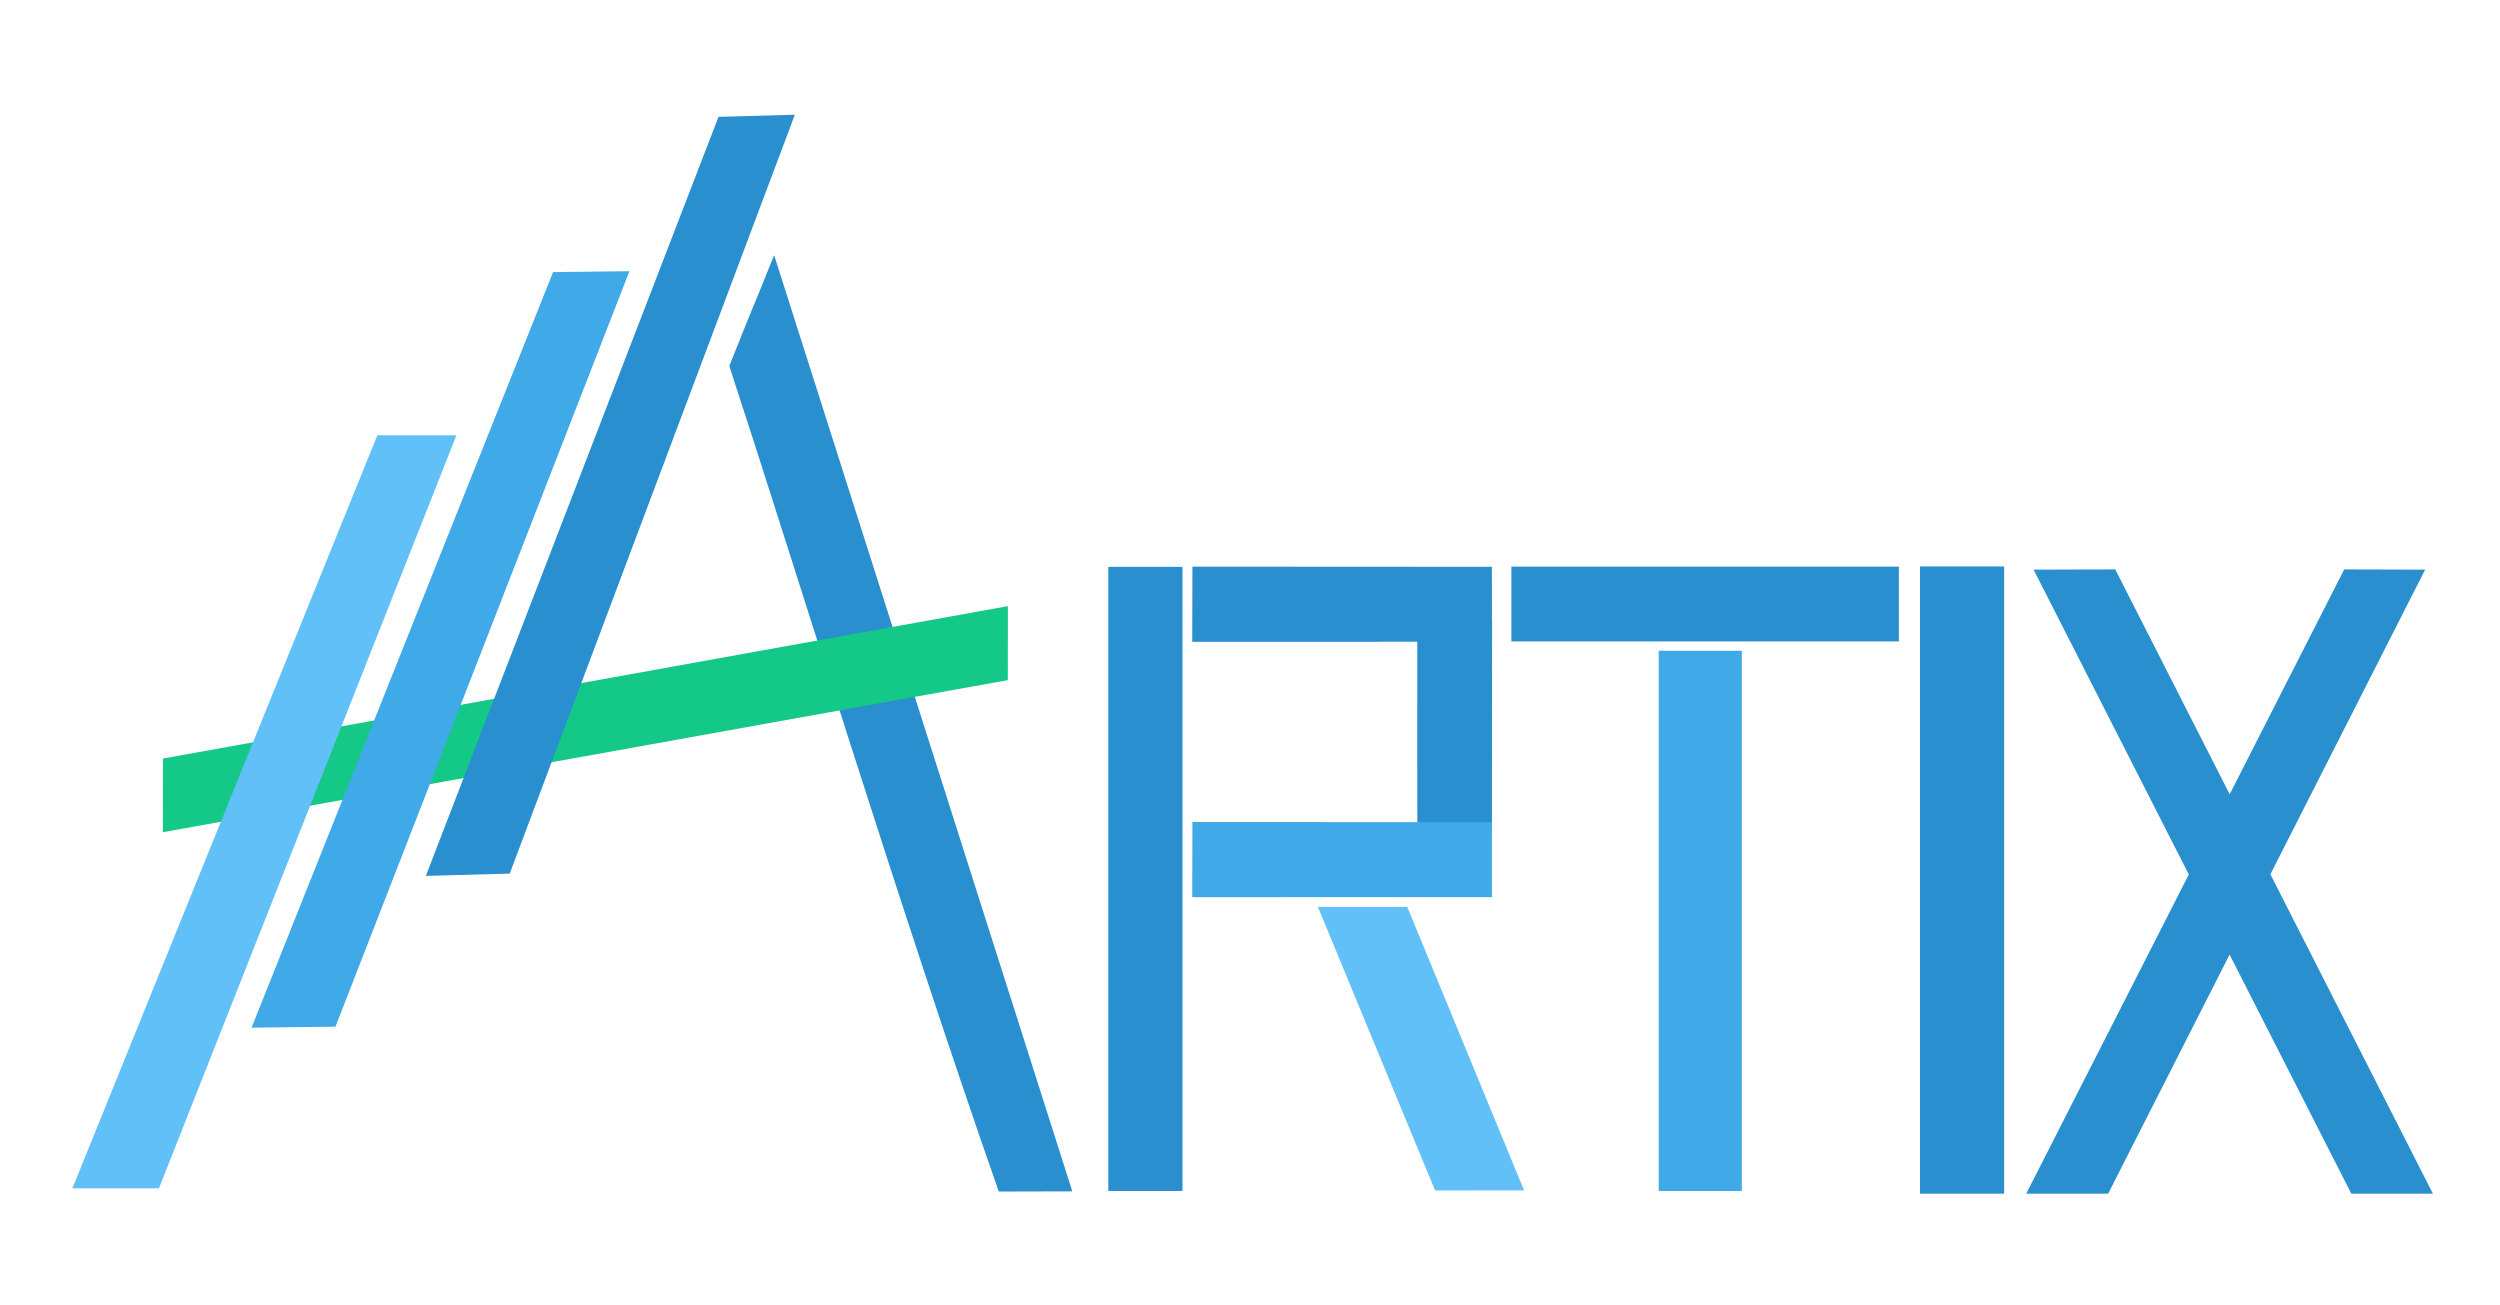
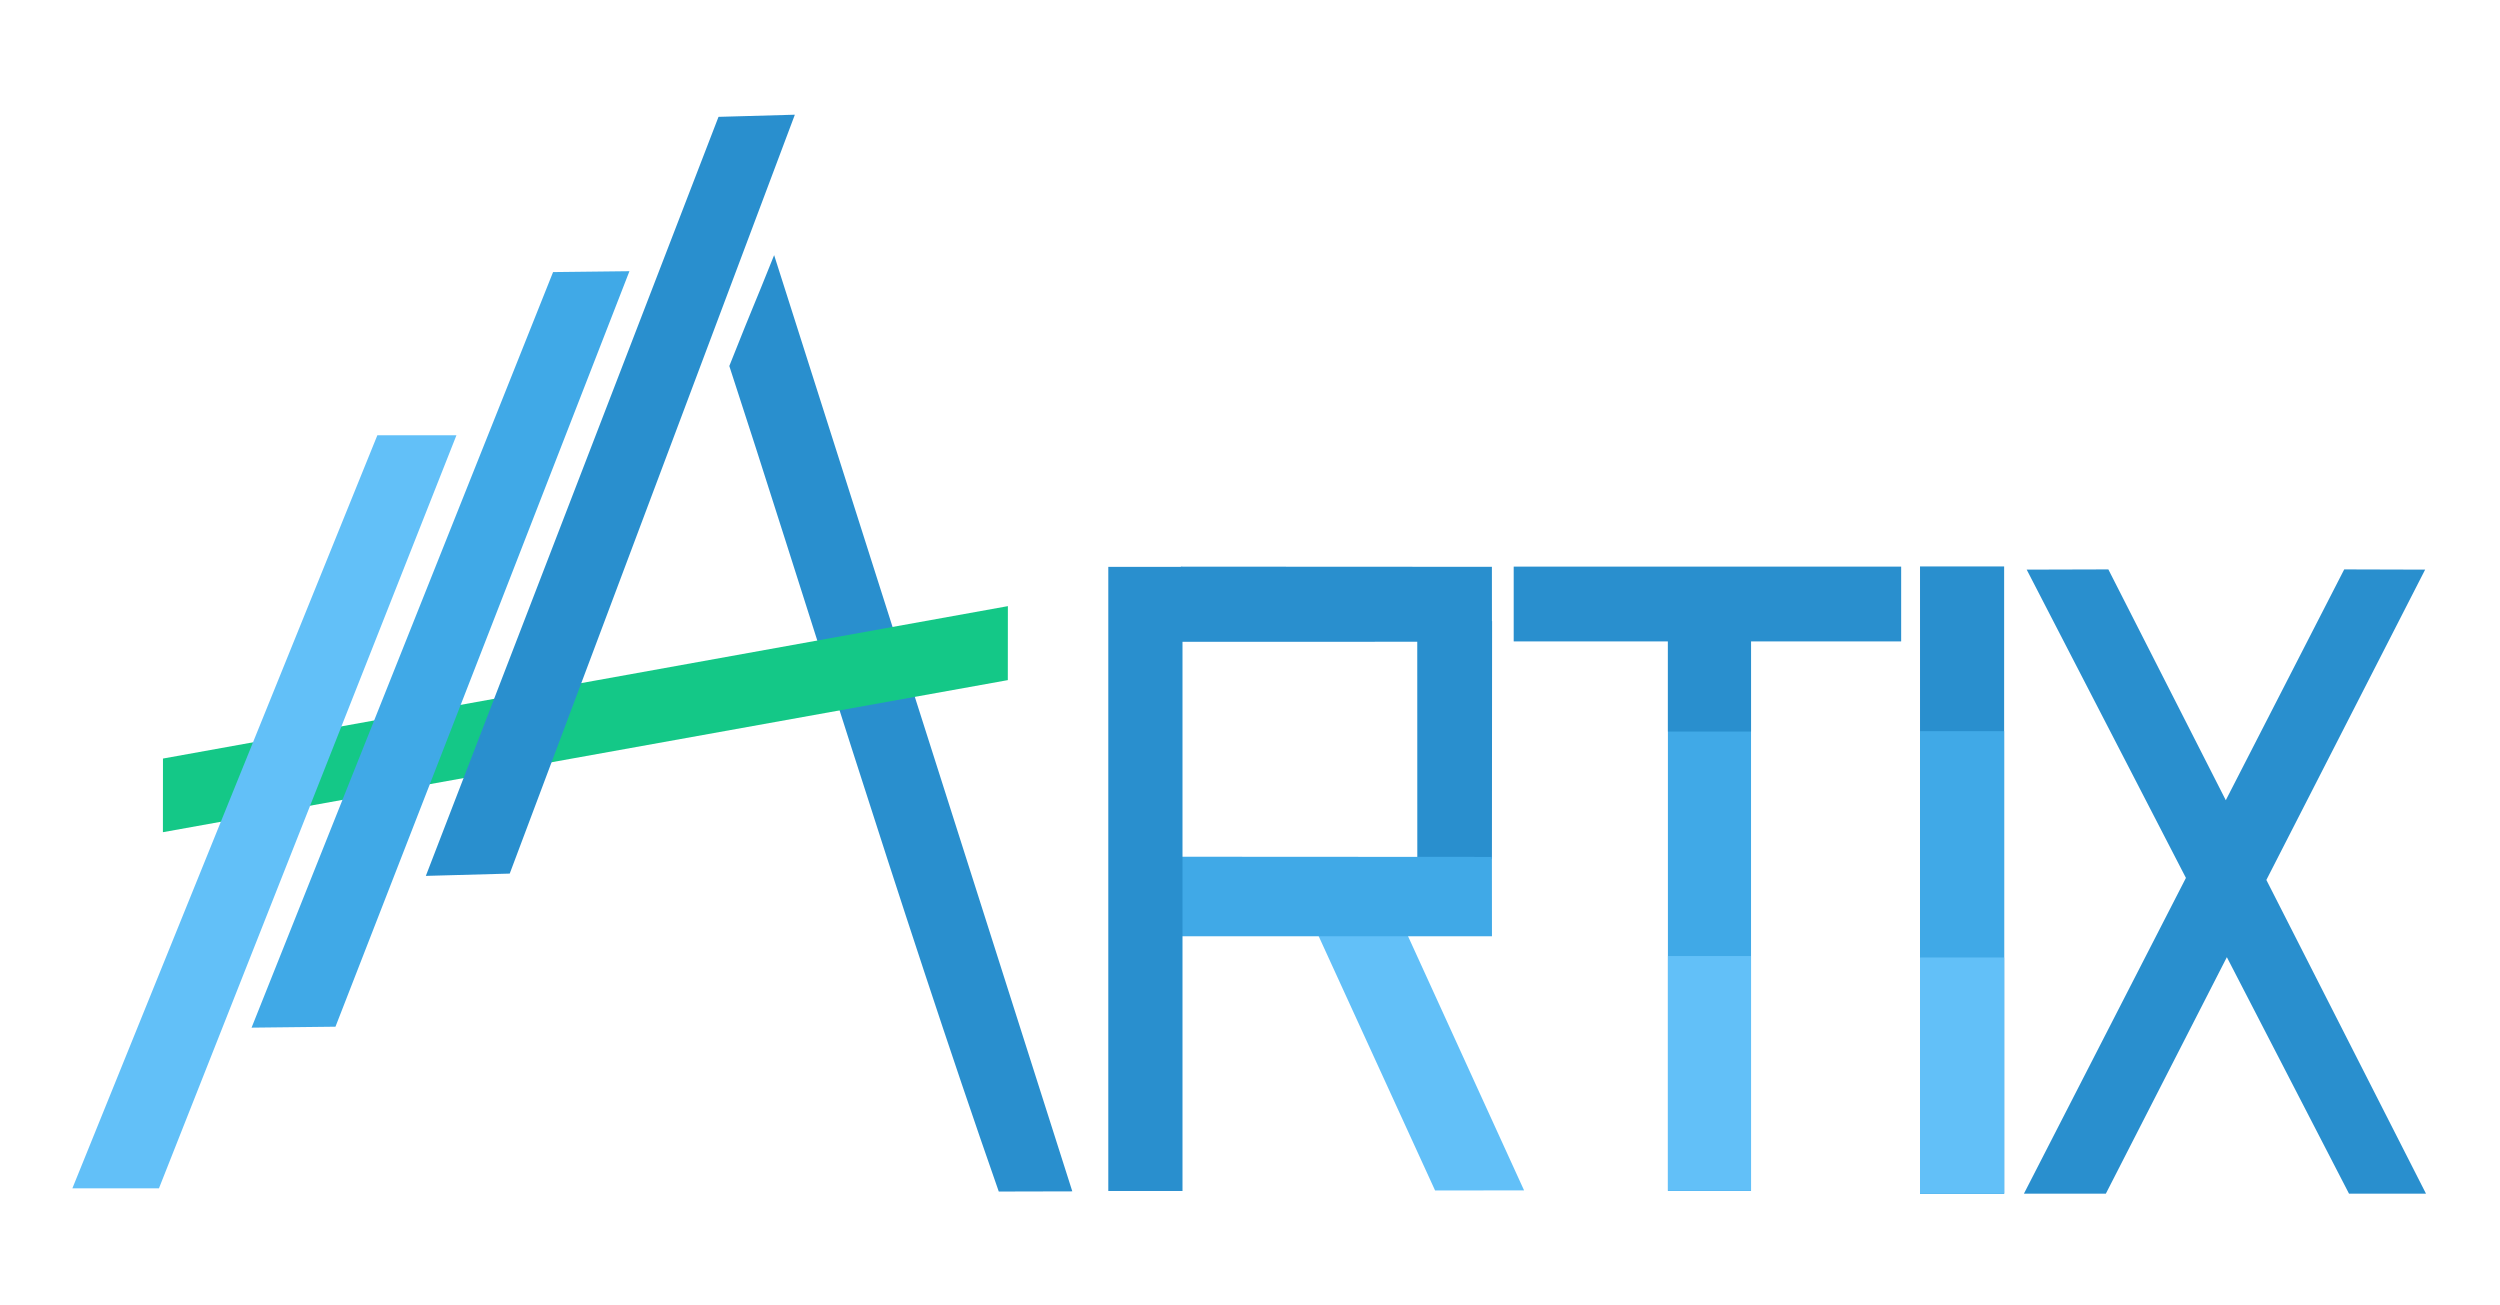
<svg xmlns="http://www.w3.org/2000/svg" width="575mm" height="300mm" viewBox="0 0 575 300" version="1.1" id="svg8">
  <defs id="defs2" />
  <g id="layer1" transform="translate(0,3)">
-     <path style="opacity:1;fill:#298fce;fill-opacity:1;fill-rule:nonzero;stroke:none;stroke-width:0.29;stroke-miterlimit:4;stroke-dasharray:none;stroke-dashoffset:24.5;stroke-opacity:1" d="m 325.968,139.832 17.213,0.032 -0.038,48.917 -17.163,0.009 z" id="path866" />
+     <path style="opacity:1;fill:#298fce;fill-opacity:1;fill-rule:nonzero;stroke:none;stroke-width:0.307;stroke-miterlimit:4;stroke-dasharray:none;stroke-dashoffset:24.5;stroke-opacity:1" d="m 325.968,139.832 17.213,0.035 -0.038,54.646 -17.163,0.01 z" id="path866" />
    <path style="fill:#298fce;fill-opacity:1;stroke:none;stroke-width:0.283px;stroke-linecap:butt;stroke-linejoin:miter;stroke-opacity:1" d="m 178.051,55.683 68.58,215.331 -16.914,0.04 C 207.025,206.242 182.939,127.533 167.742,81.184 c 6.496,-16.352 4.654,-11.374 10.309,-25.502 z" id="path828-8-0-1" />
    <path style="fill:#14c887;fill-opacity:1;stroke:none;stroke-width:0.283px;stroke-linecap:butt;stroke-linejoin:miter;stroke-opacity:1" d="m 231.811,136.412 -0.014,17.016 -194.328,34.976 0.014,-16.937 z" id="path828-8-0-7" />
    <path style="fill:#62c0f8;fill-opacity:1;stroke:none;stroke-width:0.282px;stroke-linecap:butt;stroke-linejoin:miter;stroke-opacity:1" d="M 86.791,97.114 H 104.981 L 36.557,270.319 H 16.645 Z" id="path828" />
    <path style="fill:#40a9e7;fill-opacity:1;stroke:none;stroke-width:0.283px;stroke-linecap:butt;stroke-linejoin:miter;stroke-opacity:1" d="M 127.207,59.58 144.769,59.376 77.157,233.142 57.859,233.36 Z" id="path828-8" />
    <path style="fill:#298fce;fill-opacity:1;stroke:none;stroke-width:0.283px;stroke-linecap:butt;stroke-linejoin:miter;stroke-opacity:1" d="m 165.258,23.875 17.558,-0.492 -65.579,174.544 -19.294,0.527 z" id="path828-8-0" />
+     <path style="opacity:1;fill:#40a9e7;fill-opacity:1;fill-rule:nonzero;stroke:none;stroke-width:0.494;stroke-miterlimit:4;stroke-dasharray:none;stroke-dashoffset:24.5;stroke-opacity:1" d="m 383.619,143.812 h 19.118 v 127.114 h -19.118 z" id="rect859" />
+     <path style="opacity:1;fill:#298fce;fill-opacity:1;fill-rule:nonzero;stroke:none;stroke-width:0.529;stroke-miterlimit:4;stroke-dasharray:none;stroke-dashoffset:24.5;stroke-opacity:1" d="m 441.604,127.282 h 19.347 v 144.261 h -19.347 z" id="rect863" />
+     <path id="rect833" style="opacity:1;fill:#298fce;fill-opacity:1;fill-rule:nonzero;stroke:none;stroke-width:0.533;stroke-miterlimit:4;stroke-dasharray:none;stroke-dashoffset:24.5;stroke-opacity:1" d="m 539.17,127.962 18.612,0.053 -73.436,143.527 -18.845,0.002 z m -73.031,0.053 18.78,-0.053 73.06,143.582 -17.707,-0.002 z" />
+     <path id="path858" d="m 303.112,211.922 20.555,0.01 26.874,58.862 -20.473,0.012 z" style="opacity:1;fill:#62c0f8;fill-opacity:1;fill-rule:nonzero;stroke:none;stroke-width:0.359;stroke-miterlimit:4;stroke-dasharray:none;stroke-dashoffset:24.5;stroke-opacity:1" />
+     <path style="opacity:1;fill:#298fce;fill-opacity:1;fill-rule:nonzero;stroke:none;stroke-width:0.352;stroke-miterlimit:4;stroke-dasharray:none;stroke-dashoffset:24.5;stroke-opacity:1" d="m 271.55,144.614 0.046,-17.286 71.541,0.038 0.014,17.236 z" id="path862" />
+     <path id="path864" d="m 271.14,212.348 0.046,-18.3 71.95,0.041 0.014,18.246 z" style="opacity:1;fill:#40a9e7;fill-opacity:1;fill-rule:nonzero;stroke:none;stroke-width:0.363;stroke-miterlimit:4;stroke-dasharray:none;stroke-dashoffset:24.5;stroke-opacity:1" />
    <path style="opacity:1;fill:#298fce;fill-opacity:1;fill-rule:nonzero;stroke:none;stroke-width:0.503;stroke-miterlimit:4;stroke-dasharray:none;stroke-dashoffset:24.5;stroke-opacity:1" d="m 254.909,127.378 h 17.065 v 143.548 h -17.065 z" id="rect832" />
-     <path style="opacity:1;fill:#40a9e7;fill-opacity:1;fill-rule:nonzero;stroke:none;stroke-width:0.488;stroke-miterlimit:4;stroke-dasharray:none;stroke-dashoffset:24.5;stroke-opacity:1" d="m 381.502,146.679 h 19.118 v 124.247 h -19.118 z" id="rect859" />
-     <path style="opacity:1;fill:#298fce;fill-opacity:1;fill-rule:nonzero;stroke:none;stroke-width:0.402;stroke-miterlimit:4;stroke-dasharray:none;stroke-dashoffset:24.5;stroke-opacity:1" d="m 347.622,144.524 v -17.203 h 89.116 v 17.203 z" id="rect861" />
-     <path style="opacity:1;fill:#298fce;fill-opacity:1;fill-rule:nonzero;stroke:none;stroke-width:0.529;stroke-miterlimit:4;stroke-dasharray:none;stroke-dashoffset:24.5;stroke-opacity:1" d="m 441.604,127.282 h 19.347 v 144.261 h -19.347 z" id="rect863" />
-     <path id="rect833" style="opacity:1;fill:#298fce;fill-opacity:1;fill-rule:nonzero;stroke:none;stroke-width:0.533;stroke-miterlimit:4;stroke-dasharray:none;stroke-dashoffset:24.5;stroke-opacity:1" d="m 539.17,127.962 18.612,0.053 -72.907,143.527 -18.845,0.002 z m -71.443,0.053 18.78,-0.053 73.06,143.582 -18.765,-0.002 z" />
-     <path id="path858" d="m 303.112,205.573 20.555,0.011 26.874,65.208 -20.473,0.013 z" style="opacity:1;fill:#62c0f8;fill-opacity:1;fill-rule:nonzero;stroke:none;stroke-width:0.378;stroke-miterlimit:4;stroke-dasharray:none;stroke-dashoffset:24.5;stroke-opacity:1" />
-     <path style="opacity:1;fill:#298fce;fill-opacity:1;fill-rule:nonzero;stroke:none;stroke-width:0.345;stroke-miterlimit:4;stroke-dasharray:none;stroke-dashoffset:24.5;stroke-opacity:1" d="m 274.212,144.614 0.044,-17.286 68.881,0.038 0.013,17.236 z" id="path862" />
-     <path id="path864" d="m 274.212,203.352 0.044,-17.286 68.881,0.038 0.013,17.236 z" style="opacity:1;fill:#40a9e7;fill-opacity:1;fill-rule:nonzero;stroke:none;stroke-width:0.345;stroke-miterlimit:4;stroke-dasharray:none;stroke-dashoffset:24.5;stroke-opacity:1" />
+     <path id="path831" d="m 441.604,165.17 h 19.347 v 106.373 h -19.347 z" style="opacity:1;fill:#40a9e7;fill-opacity:1;fill-rule:nonzero;stroke:none;stroke-width:0.454;stroke-miterlimit:4;stroke-dasharray:none;stroke-dashoffset:24.5;stroke-opacity:1" />
+     <path style="opacity:1;fill:#62c0f8;fill-opacity:1;fill-rule:nonzero;stroke:none;stroke-width:0.325;stroke-miterlimit:4;stroke-dasharray:none;stroke-dashoffset:24.5;stroke-opacity:1" d="m 441.604,217.224 h 19.347 v 54.319 h -19.347 z" id="path833" />
+     <path id="path826" d="m 383.619,216.891 h 19.118 v 53.979 h -19.118 z" style="opacity:1;fill:#62c0f8;fill-opacity:1;fill-rule:nonzero;stroke:none;stroke-width:0.322;stroke-miterlimit:4;stroke-dasharray:none;stroke-dashoffset:24.5;stroke-opacity:1" />
+     <path id="path835" d="m 383.619,131.112 h 19.118 v 34.143 h -19.118 z" style="opacity:1;fill:#298fce;fill-opacity:1;fill-rule:nonzero;stroke:none;stroke-width:0.256;stroke-miterlimit:4;stroke-dasharray:none;stroke-dashoffset:24.5;stroke-opacity:1" />
+     <path style="opacity:1;fill:#298fce;fill-opacity:1;fill-rule:nonzero;stroke:none;stroke-width:0.402;stroke-miterlimit:4;stroke-dasharray:none;stroke-dashoffset:24.5;stroke-opacity:1" d="m 348.151,144.524 v -17.203 h 89.116 v 17.203 z" id="rect861" />
  </g>
</svg>
